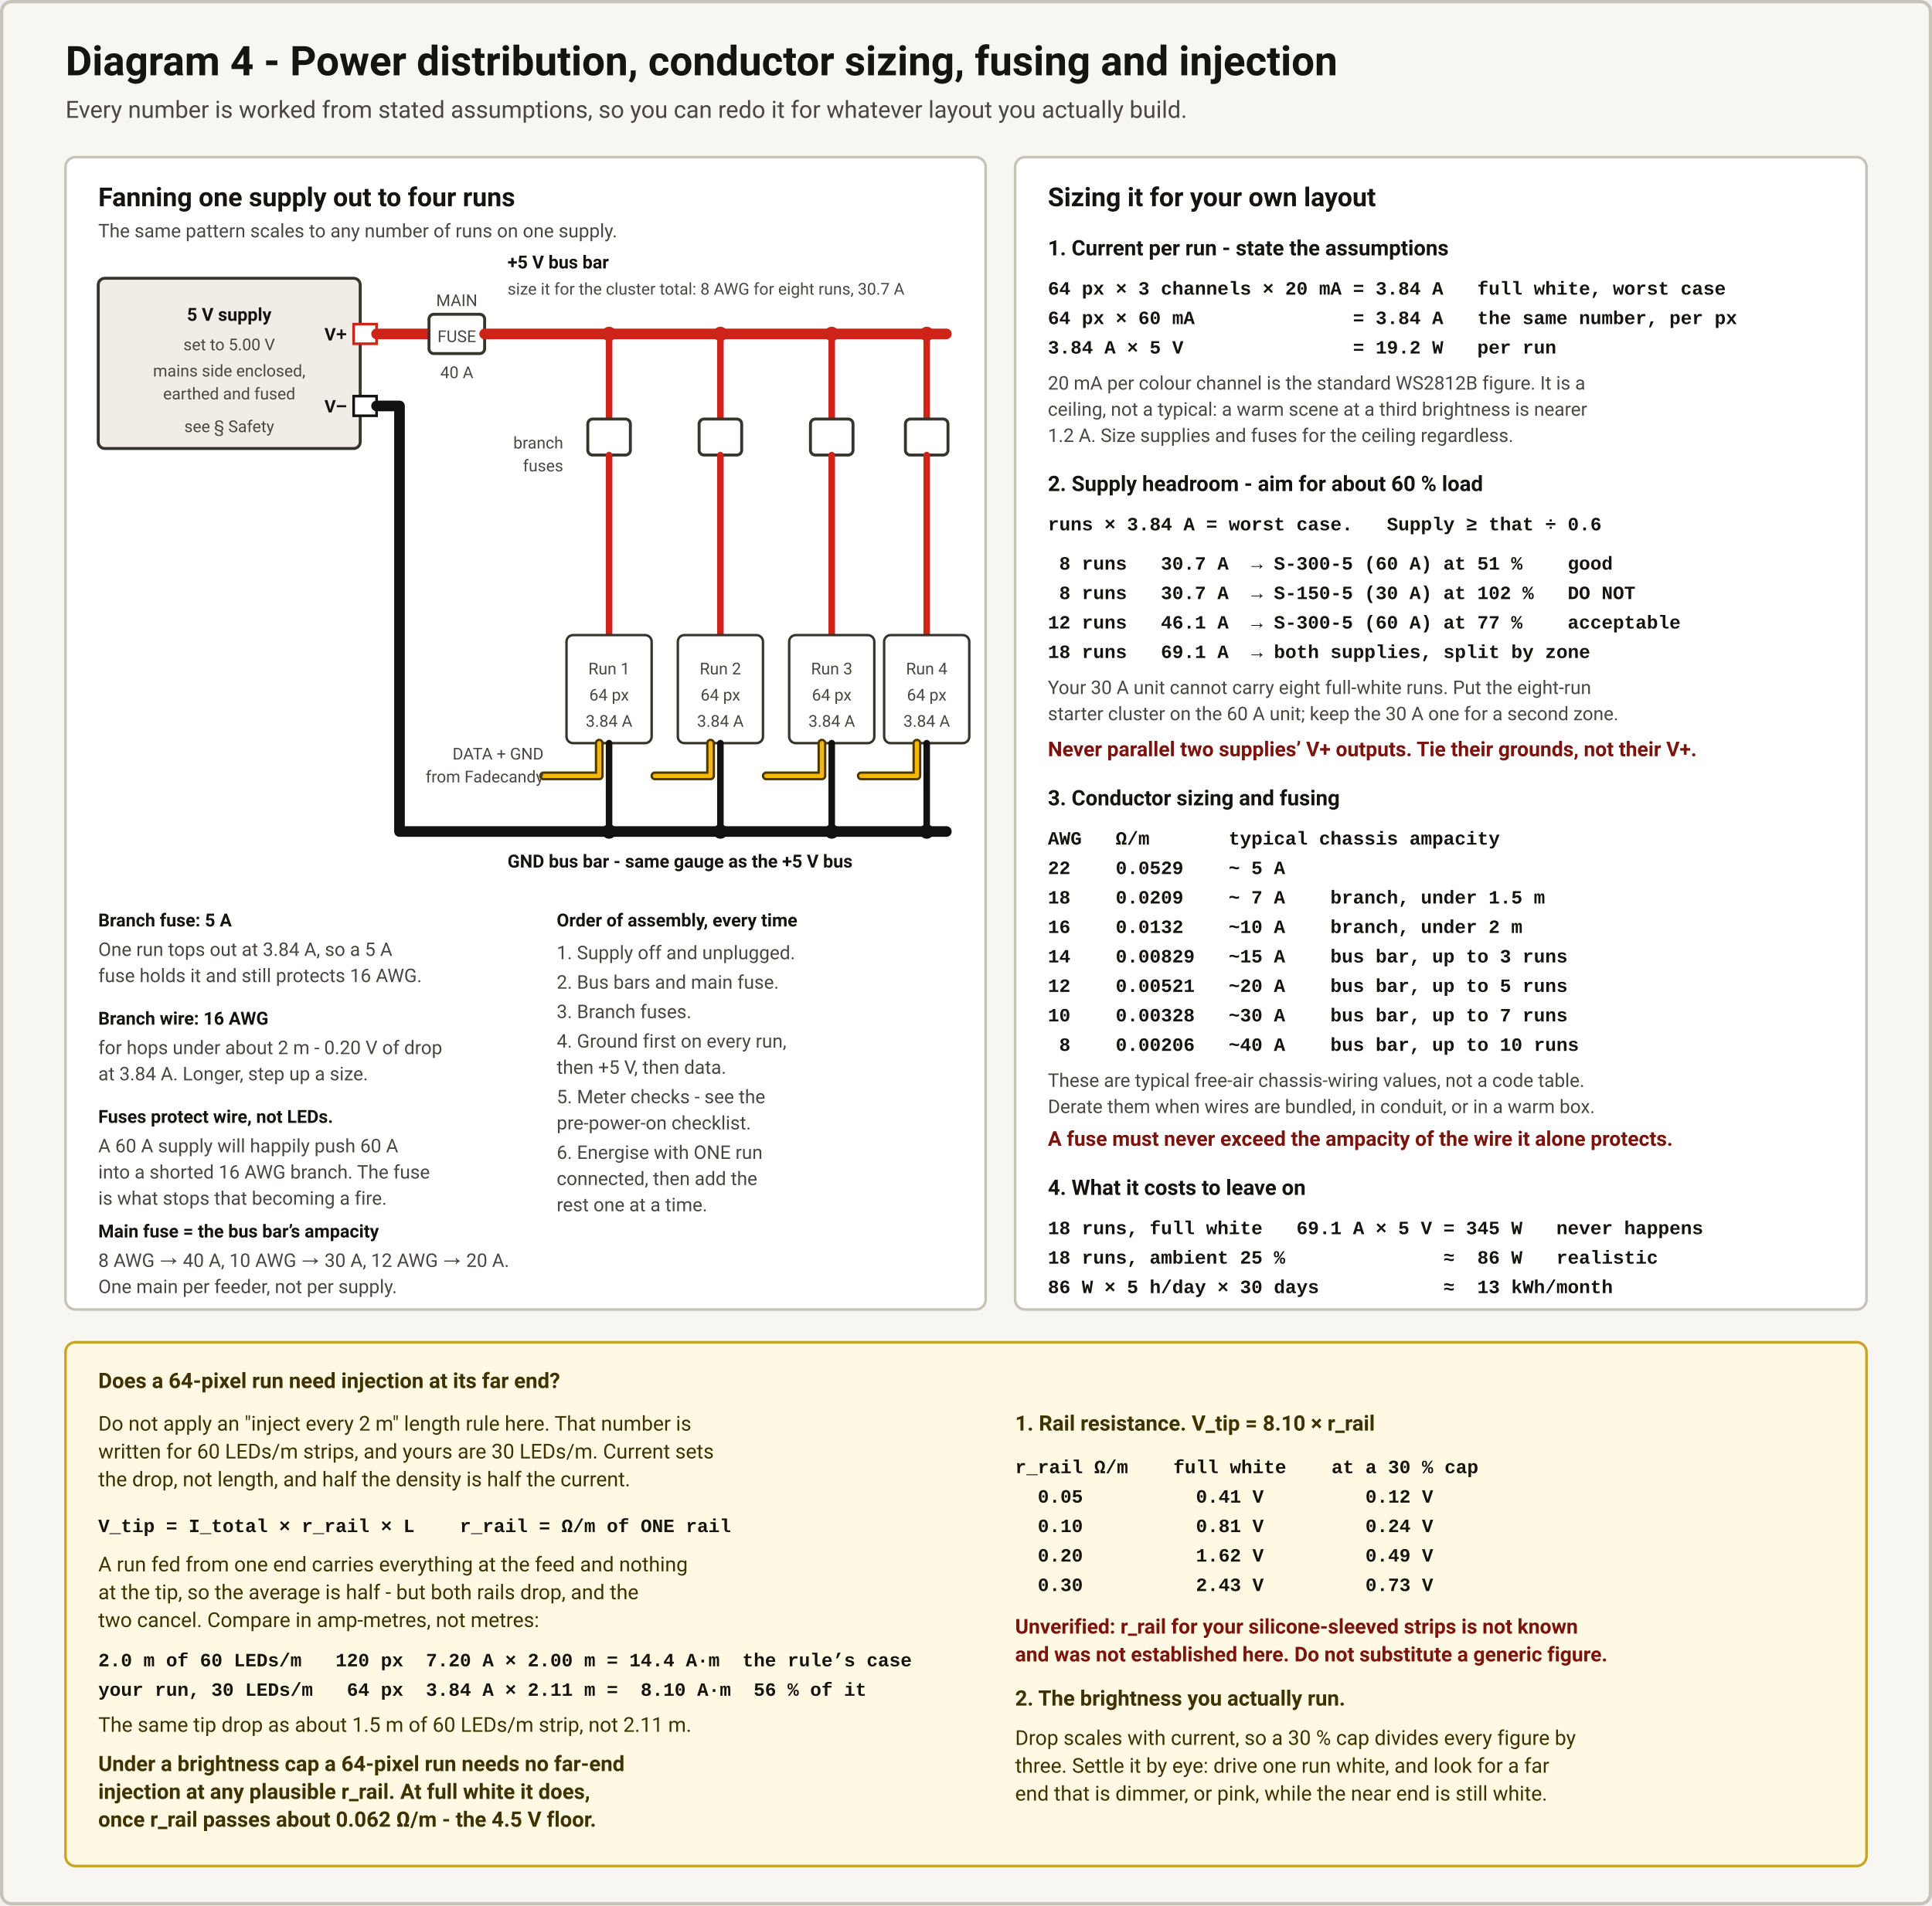
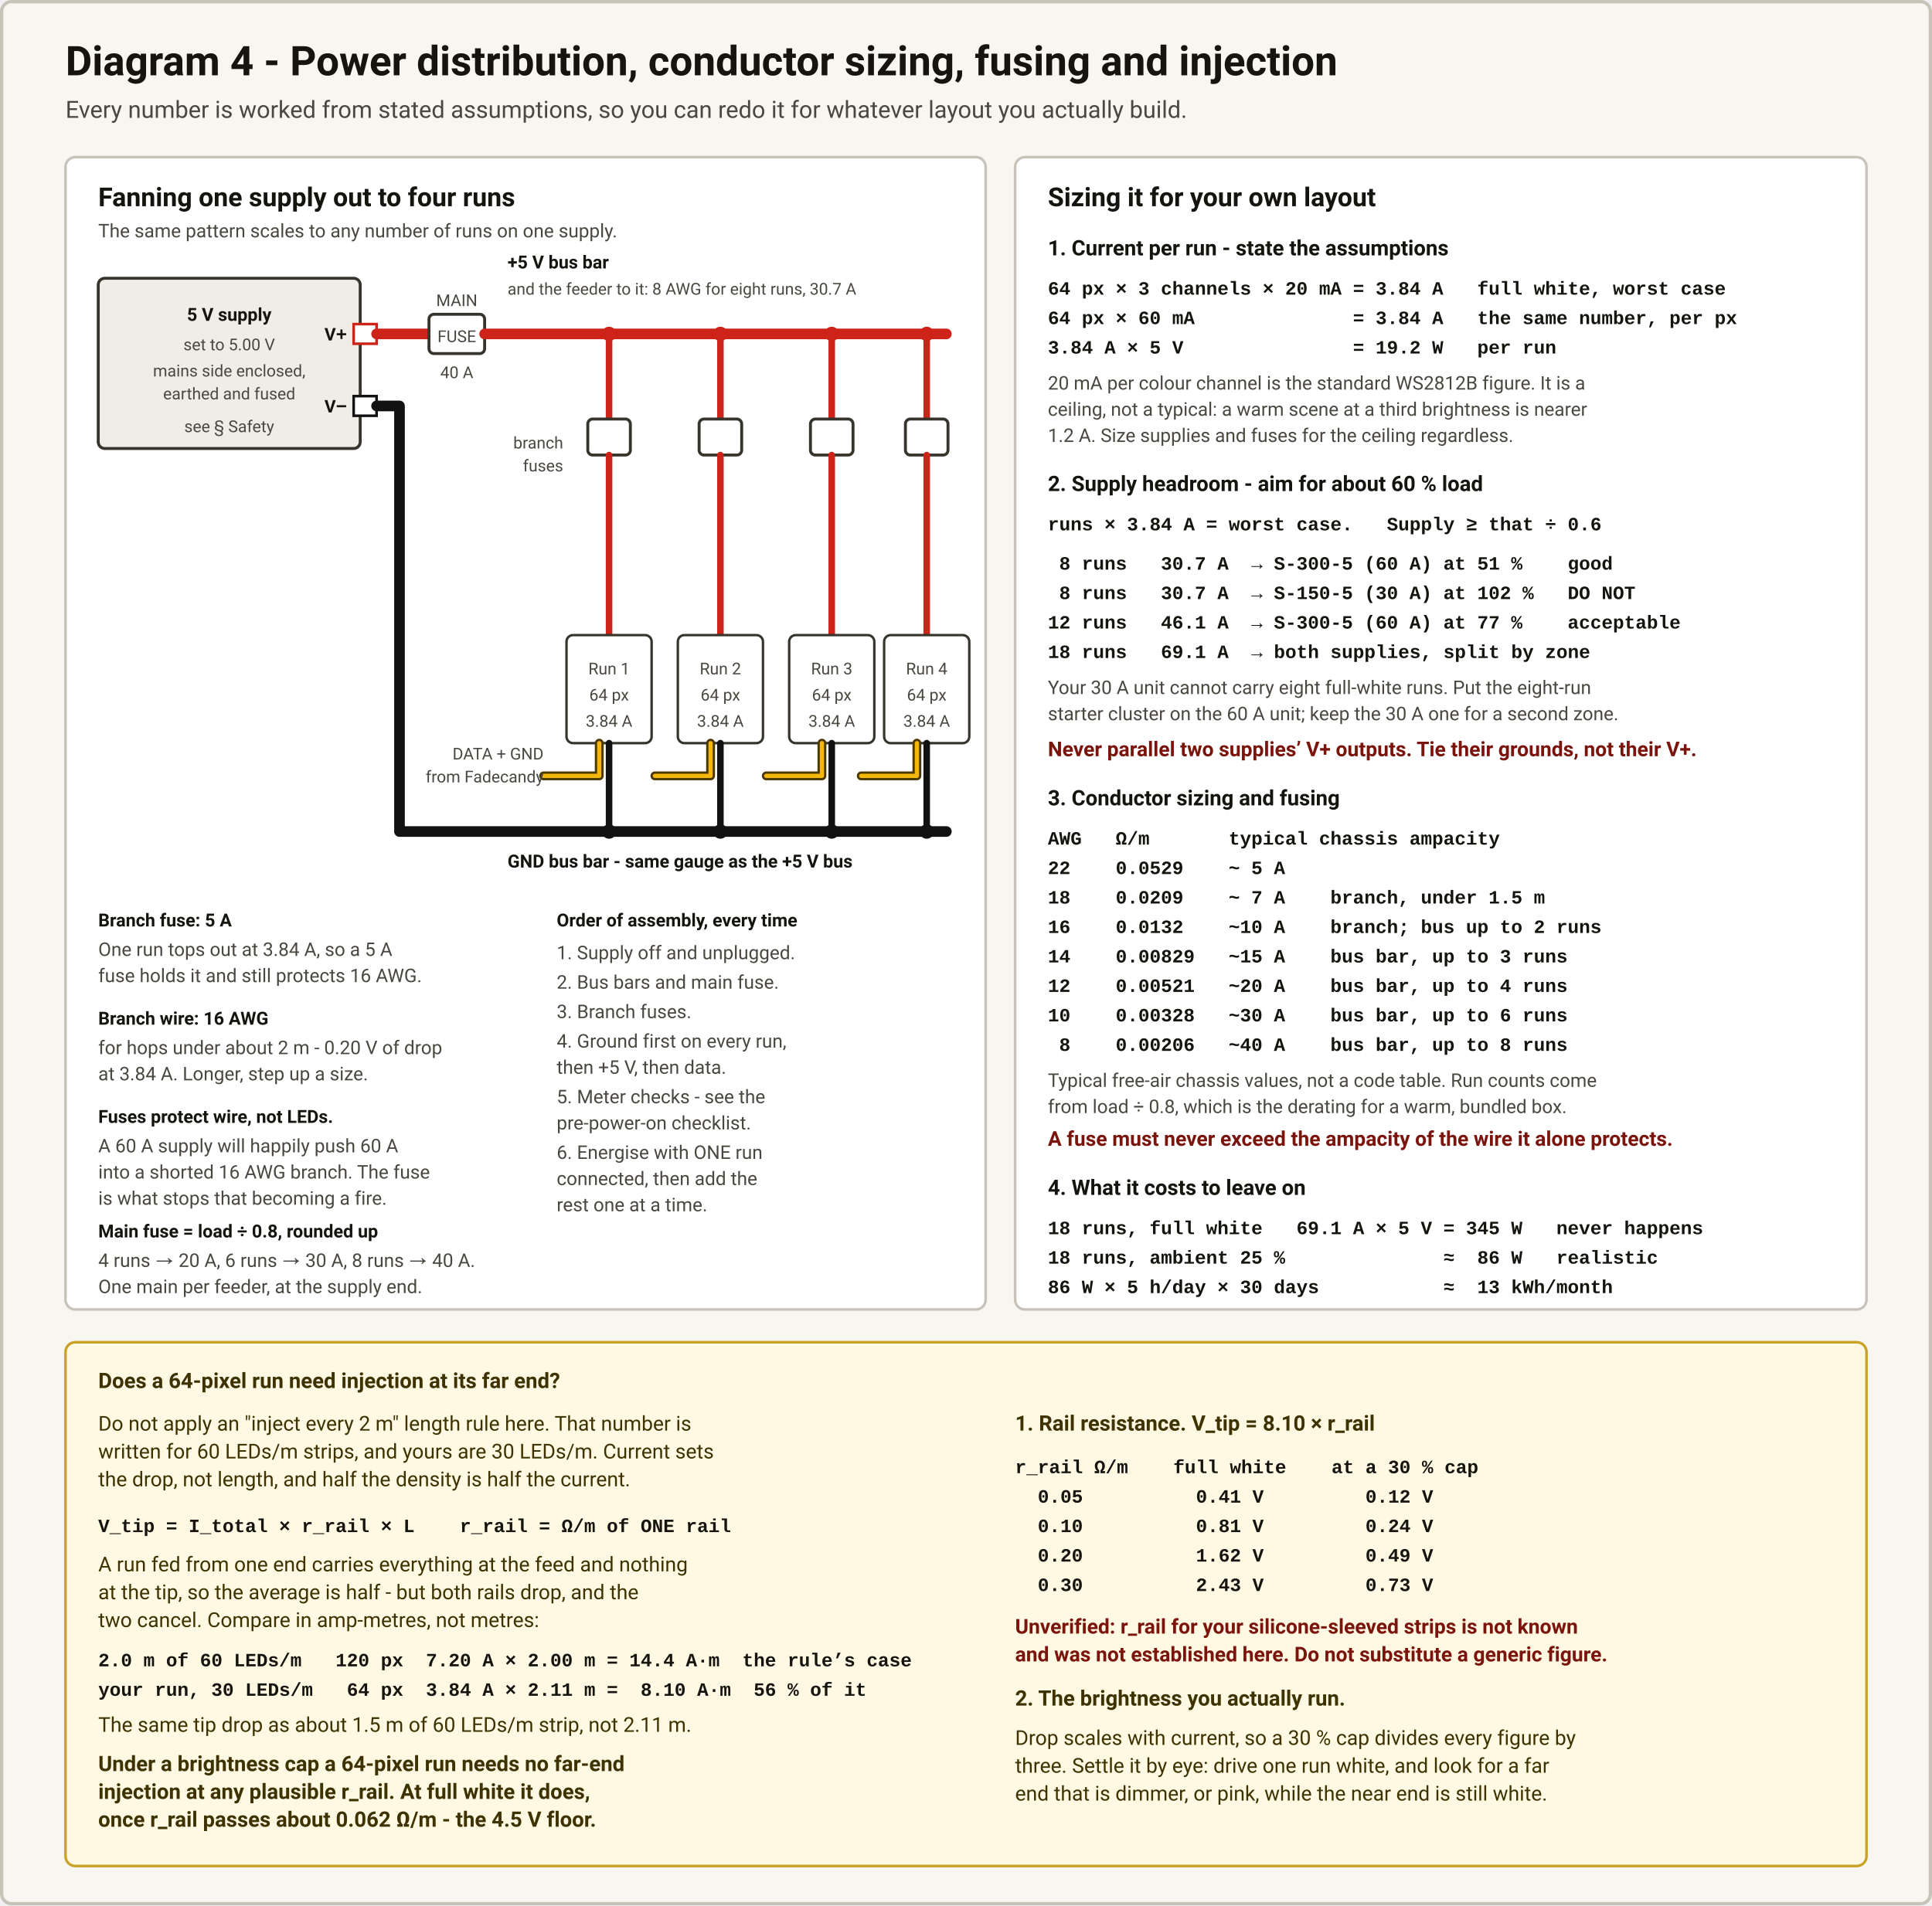
<svg xmlns="http://www.w3.org/2000/svg" viewBox="0 0 1180 1164" width="1180" height="1164" role="img" aria-labelledby="t4 d4">
  <style>
    .bg     { fill:#F7F6F1; stroke:#C7C3B8; stroke-width:2; }
    .ttl    { font:700 25px ui-sans-serif,system-ui,'Segoe UI',Roboto,Helvetica,Arial,sans-serif; fill:#15140F; }
    .sub    { font:400 14.5px ui-sans-serif,system-ui,'Segoe UI',Roboto,Helvetica,Arial,sans-serif; fill:#4A4740; }
    .lbls   { font:400 11.5px ui-sans-serif,system-ui,'Segoe UI',Roboto,Helvetica,Arial,sans-serif; fill:#4A4740; }
    .tiny   { font:400 10px ui-sans-serif,system-ui,'Segoe UI',Roboto,Helvetica,Arial,sans-serif; fill:#4A4740; }
    .wlbl   { font:700 11px ui-sans-serif,system-ui,'Segoe UI',Roboto,Helvetica,Arial,sans-serif; fill:#15140F; }
    .panttl { font:700 16px ui-sans-serif,system-ui,'Segoe UI',Roboto,Helvetica,Arial,sans-serif; fill:#15140F; }
    .h3     { font:700 13px ui-sans-serif,system-ui,'Segoe UI',Roboto,Helvetica,Arial,sans-serif; fill:#15140F; }
    .mono   { font:600 11.5px ui-monospace,'SFMono-Regular',Consolas,'Liberation Mono',monospace; fill:#15140F; }

    .pan    { fill:#FFFFFF; stroke:#C7C3B8; stroke-width:1.6; }
    .psu    { fill:#EFEDE5; stroke:#37342C; stroke-width:1.8; }
    .run    { fill:#FFFFFF; stroke:#37342C; stroke-width:1.5; }
    .fuse   { fill:#FFFFFF; stroke:#37342C; stroke-width:1.8; }

    .gnd    { stroke:#111111; stroke-width:4; fill:none; stroke-linecap:round; stroke-linejoin:round; }
    .pwr    { stroke:#CE2318; stroke-width:4; fill:none; stroke-linecap:round; stroke-linejoin:round; }
    .gndm   { stroke:#111111; stroke-width:6.5; fill:none; stroke-linecap:round; stroke-linejoin:round; }
    .pwrm   { stroke:#CE2318; stroke-width:6.5; fill:none; stroke-linecap:round; stroke-linejoin:round; }
    .datc   { stroke:#4A3800; stroke-width:5.4; fill:none; stroke-linecap:round; stroke-linejoin:round; }
    .dat    { stroke:#F5B70A; stroke-width:2.6; fill:none; stroke-linecap:round; stroke-linejoin:round; }

    .dot    { fill:#111111; } .dotr { fill:#CE2318; }
    .note   { fill:#FFF9E3; stroke:#C9A227; stroke-width:1.6; }
    .notet  { font:700 13px ui-sans-serif,system-ui,'Segoe UI',Roboto,Helvetica,Arial,sans-serif; fill:#3D3200; }
    .notep  { font:400 12.5px ui-sans-serif,system-ui,'Segoe UI',Roboto,Helvetica,Arial,sans-serif; fill:#3D3200; }
    .warnt  { font:700 12.5px ui-sans-serif,system-ui,'Segoe UI',Roboto,Helvetica,Arial,sans-serif; fill:#7A140C; }
  </style>
  <rect class="bg" x="1" y="1" width="1178" height="1162" rx="6" />
  <text class="ttl" x="40" y="46">Diagram 4 - Power distribution, conductor sizing, fusing and injection</text>
  <text class="sub" x="40" y="72">Every number is worked from stated assumptions, so you can redo it for whatever layout you actually build.</text>
  <rect class="pan" x="40" y="96" width="562" height="704" rx="6" />
  <text class="panttl" x="60" y="126">Fanning one supply out to four runs</text>
  <text class="lbls" x="60" y="145">The same pattern scales to any number of runs on one supply.</text>
  <rect class="psu" x="60" y="170" width="160" height="104" rx="4" />
  <text class="wlbl" x="140" y="196" text-anchor="middle">5 V supply</text>
  <text class="tiny" x="140" y="214" text-anchor="middle">set to 5.00 V</text>
  <text class="tiny" x="140" y="230" text-anchor="middle">mains side enclosed,</text>
  <text class="tiny" x="140" y="244" text-anchor="middle">earthed and fused</text>
  <text class="tiny" x="140" y="264" text-anchor="middle">see § Safety</text>
  <rect x="216" y="198" width="14" height="12" fill="#FFFFFF" stroke="#CE2318" stroke-width="1.6" />
  <text class="mono" x="212" y="208" text-anchor="end">V+</text>
  <rect x="216" y="242" width="14" height="12" fill="#FFFFFF" stroke="#111111" stroke-width="1.6" />
  <text class="mono" x="212" y="252" text-anchor="end">V−</text>
  <path class="pwrm" d="M 230 204 H 262" />
  <rect class="fuse" x="262" y="192" width="34" height="24" rx="3" />
  <path class="pwrm" d="M 296 204 H 578" />
  <text class="tiny" x="279" y="187" text-anchor="middle">MAIN</text>
  <text class="tiny" x="279" y="209" text-anchor="middle">FUSE</text>
  <text class="tiny" x="279" y="231" text-anchor="middle">40 A</text>
  <text class="wlbl" x="310" y="164">+5 V bus bar</text>
-   <text class="tiny" x="310" y="180">size it for the cluster total: 8 AWG for eight runs, 30.7 A</text>
+   <text class="tiny" x="310" y="180">and the feeder to it: 8 AWG for eight runs, 30.7 A</text>
  <path class="gndm" d="M 230 248 H 244 V 508 H 578" />
  <text class="wlbl" x="310" y="530">GND bus bar - same gauge as the +5 V bus</text>
  <circle class="dotr" cx="372" cy="204" r="4.4" />
  <path class="pwr" d="M 372 204 V 256" />
  <rect class="fuse" x="359" y="256" width="26" height="22" rx="3" />
  <path class="pwr" d="M 372 278 V 388" />
  <rect class="run" x="346" y="388" width="52" height="66" rx="4" />
  <text class="tiny" x="372" y="412" text-anchor="middle">Run 1</text>
  <text class="tiny" x="372" y="428" text-anchor="middle">64 px</text>
  <text class="tiny" x="372" y="444" text-anchor="middle">3.84 A</text>
  <path class="gnd" d="M 372 454 V 508" />
  <circle class="dot" cx="372" cy="508" r="4.4" />
  <path class="datc" d="M 332 474 H 366 V 454" />
  <path class="dat" d="M 332 474 H 366 V 454" />
  <circle class="dotr" cx="440" cy="204" r="4.4" />
  <path class="pwr" d="M 440 204 V 256" />
  <rect class="fuse" x="427" y="256" width="26" height="22" rx="3" />
  <path class="pwr" d="M 440 278 V 388" />
  <rect class="run" x="414" y="388" width="52" height="66" rx="4" />
  <text class="tiny" x="440" y="412" text-anchor="middle">Run 2</text>
  <text class="tiny" x="440" y="428" text-anchor="middle">64 px</text>
  <text class="tiny" x="440" y="444" text-anchor="middle">3.84 A</text>
  <path class="gnd" d="M 440 454 V 508" />
  <circle class="dot" cx="440" cy="508" r="4.4" />
  <path class="datc" d="M 400 474 H 434 V 454" />
  <path class="dat" d="M 400 474 H 434 V 454" />
  <circle class="dotr" cx="508" cy="204" r="4.4" />
  <path class="pwr" d="M 508 204 V 256" />
  <rect class="fuse" x="495" y="256" width="26" height="22" rx="3" />
  <path class="pwr" d="M 508 278 V 388" />
  <rect class="run" x="482" y="388" width="52" height="66" rx="4" />
  <text class="tiny" x="508" y="412" text-anchor="middle">Run 3</text>
  <text class="tiny" x="508" y="428" text-anchor="middle">64 px</text>
  <text class="tiny" x="508" y="444" text-anchor="middle">3.84 A</text>
  <path class="gnd" d="M 508 454 V 508" />
  <circle class="dot" cx="508" cy="508" r="4.4" />
  <path class="datc" d="M 468 474 H 502 V 454" />
  <path class="dat" d="M 468 474 H 502 V 454" />
  <circle class="dotr" cx="566" cy="204" r="4.4" />
  <path class="pwr" d="M 566 204 V 256" />
  <rect class="fuse" x="553" y="256" width="26" height="22" rx="3" />
  <path class="pwr" d="M 566 278 V 388" />
  <rect class="run" x="540" y="388" width="52" height="66" rx="4" />
  <text class="tiny" x="566" y="412" text-anchor="middle">Run 4</text>
  <text class="tiny" x="566" y="428" text-anchor="middle">64 px</text>
  <text class="tiny" x="566" y="444" text-anchor="middle">3.84 A</text>
  <path class="gnd" d="M 566 454 V 508" />
  <circle class="dot" cx="566" cy="508" r="4.4" />
  <path class="datc" d="M 526 474 H 560 V 454" />
  <path class="dat" d="M 526 474 H 560 V 454" />
  <text class="tiny" x="344" y="274" text-anchor="end">branch</text>
  <text class="tiny" x="344" y="288" text-anchor="end">fuses</text>
  <text class="tiny" x="332" y="464" text-anchor="end">DATA + GND</text>
  <text class="tiny" x="332" y="478" text-anchor="end">from Fadecandy</text>
  <text class="wlbl" x="60" y="566">Branch fuse: 5 A</text>
  <text class="lbls" x="60" y="584">One run tops out at 3.84 A, so a 5 A</text>
  <text class="lbls" x="60" y="600">fuse holds it and still protects 16 AWG.</text>
  <text class="wlbl" x="60" y="626">Branch wire: 16 AWG</text>
  <text class="lbls" x="60" y="644">for hops under about 2 m - 0.20 V of drop</text>
  <text class="lbls" x="60" y="660">at 3.84 A. Longer, step up a size.</text>
  <text class="wlbl" x="60" y="686">Fuses protect wire, not LEDs.</text>
  <text class="lbls" x="60" y="704">A 60 A supply will happily push 60 A</text>
  <text class="lbls" x="60" y="720">into a shorted 16 AWG branch. The fuse</text>
  <text class="lbls" x="60" y="736">is what stops that becoming a fire.</text>
-   <text class="wlbl" x="60" y="756">Main fuse = the bus bar’s ampacity</text>
-   <text class="lbls" x="60" y="774">8 AWG → 40 A, 10 AWG → 30 A, 12 AWG → 20 A.</text>
-   <text class="lbls" x="60" y="790">One main per feeder, not per supply.</text>
+   <text class="wlbl" x="60" y="756">Main fuse = load ÷ 0.8, rounded up</text>
+   <text class="lbls" x="60" y="774">4 runs → 20 A, 6 runs → 30 A, 8 runs → 40 A.</text>
+   <text class="lbls" x="60" y="790">One main per feeder, at the supply end.</text>
  <text class="wlbl" x="340" y="566">Order of assembly, every time</text>
  <text class="lbls" x="340" y="586">1. Supply off and unplugged.</text>
  <text class="lbls" x="340" y="604">2. Bus bars and main fuse.</text>
  <text class="lbls" x="340" y="622">3. Branch fuses.</text>
  <text class="lbls" x="340" y="640">4. Ground first on every run,</text>
  <text class="lbls" x="340" y="656">    then +5 V, then data.</text>
  <text class="lbls" x="340" y="674">5. Meter checks - see the</text>
  <text class="lbls" x="340" y="690">    pre-power-on checklist.</text>
  <text class="lbls" x="340" y="708">6. Energise with ONE run</text>
  <text class="lbls" x="340" y="724">    connected, then add the</text>
  <text class="lbls" x="340" y="740">    rest one at a time.</text>
  <rect class="pan" x="620" y="96" width="520" height="704" rx="6" />
  <text class="panttl" x="640" y="126">Sizing it for your own layout</text>
  <text class="h3" x="640" y="156">1. Current per run - state the assumptions</text>
  <text class="mono" x="640" y="180" xml:space="preserve">64 px × 3 channels × 20 mA = 3.84 A   full white, worst case</text>
  <text class="mono" x="640" y="198" xml:space="preserve">64 px × 60 mA              = 3.84 A   the same number, per px</text>
  <text class="mono" x="640" y="216" xml:space="preserve">3.84 A × 5 V               = 19.2 W   per run</text>
  <text class="lbls" x="640" y="238">20 mA per colour channel is the standard WS2812B figure. It is a</text>
  <text class="lbls" x="640" y="254">ceiling, not a typical: a warm scene at a third brightness is nearer</text>
  <text class="lbls" x="640" y="270">1.2 A. Size supplies and fuses for the ceiling regardless.</text>
  <text class="h3" x="640" y="300">2. Supply headroom - aim for about 60 % load</text>
  <text class="mono" x="640" y="324" xml:space="preserve">runs × 3.84 A = worst case.   Supply ≥ that ÷ 0.6</text>
  <text class="mono" x="640" y="348" xml:space="preserve"> 8 runs   30.7 A  → S-300-5 (60 A) at 51 %    good</text>
  <text class="mono" x="640" y="366" xml:space="preserve"> 8 runs   30.7 A  → S-150-5 (30 A) at 102 %   DO NOT</text>
  <text class="mono" x="640" y="384" xml:space="preserve">12 runs   46.1 A  → S-300-5 (60 A) at 77 %    acceptable</text>
  <text class="mono" x="640" y="402" xml:space="preserve">18 runs   69.1 A  → both supplies, split by zone</text>
  <text class="lbls" x="640" y="424">Your 30 A unit cannot carry eight full-white runs. Put the eight-run</text>
  <text class="lbls" x="640" y="440">starter cluster on the 60 A unit; keep the 30 A one for a second zone.</text>
  <text class="warnt" x="640" y="462">Never parallel two supplies’ V+ outputs. Tie their grounds, not their V+.</text>
  <text class="h3" x="640" y="492">3. Conductor sizing and fusing</text>
  <text class="mono" x="640" y="516" xml:space="preserve">AWG   Ω/m       typical chassis ampacity</text>
  <text class="mono" x="640" y="534" xml:space="preserve">22    0.0529    ~ 5 A</text>
  <text class="mono" x="640" y="552" xml:space="preserve">18    0.0209    ~ 7 A    branch, under 1.5 m</text>
-   <text class="mono" x="640" y="570" xml:space="preserve">16    0.0132    ~10 A    branch, under 2 m</text>
+   <text class="mono" x="640" y="570" xml:space="preserve">16    0.0132    ~10 A    branch; bus up to 2 runs</text>
  <text class="mono" x="640" y="588" xml:space="preserve">14    0.00829   ~15 A    bus bar, up to 3 runs</text>
-   <text class="mono" x="640" y="606" xml:space="preserve">12    0.00521   ~20 A    bus bar, up to 5 runs</text>
-   <text class="mono" x="640" y="624" xml:space="preserve">10    0.00328   ~30 A    bus bar, up to 7 runs</text>
-   <text class="mono" x="640" y="642" xml:space="preserve"> 8    0.00206   ~40 A    bus bar, up to 10 runs</text>
-   <text class="lbls" x="640" y="664">These are typical free-air chassis-wiring values, not a code table.</text>
-   <text class="lbls" x="640" y="680">Derate them when wires are bundled, in conduit, or in a warm box.</text>
+   <text class="mono" x="640" y="606" xml:space="preserve">12    0.00521   ~20 A    bus bar, up to 4 runs</text>
+   <text class="mono" x="640" y="624" xml:space="preserve">10    0.00328   ~30 A    bus bar, up to 6 runs</text>
+   <text class="mono" x="640" y="642" xml:space="preserve"> 8    0.00206   ~40 A    bus bar, up to 8 runs</text>
+   <text class="lbls" x="640" y="664">Typical free-air chassis values, not a code table. Run counts come</text>
+   <text class="lbls" x="640" y="680">from load ÷ 0.8, which is the derating for a warm, bundled box.</text>
  <text class="warnt" x="640" y="700">A fuse must never exceed the ampacity of the wire it alone protects.</text>
  <text class="h3" x="640" y="730">4. What it costs to leave on</text>
  <text class="mono" x="640" y="754" xml:space="preserve">18 runs, full white   69.1 A × 5 V = 345 W   never happens</text>
  <text class="mono" x="640" y="772" xml:space="preserve">18 runs, ambient 25 %              ≈  86 W   realistic</text>
  <text class="mono" x="640" y="790" xml:space="preserve">86 W × 5 h/day × 30 days           ≈  13 kWh/month</text>
  <rect class="note" x="40" y="820" width="1100" height="320" rx="6" />
  <text class="notet" x="60" y="848">Does a 64-pixel run need injection at its far end?</text>
  <text class="notep" x="60" y="874">Do not apply an "inject every 2 m" length rule here. That number is</text>
  <text class="notep" x="60" y="891">written for 60 LEDs/m strips, and yours are 30 LEDs/m. Current sets</text>
  <text class="notep" x="60" y="908">the drop, not length, and half the density is half the current.</text>
  <text class="mono" x="60" y="936" xml:space="preserve">V_tip = I_total × r_rail × L    r_rail = Ω/m of ONE rail</text>
  <text class="notep" x="60" y="960">A run fed from one end carries everything at the feed and nothing</text>
  <text class="notep" x="60" y="977">at the tip, so the average is half - but both rails drop, and the</text>
  <text class="notep" x="60" y="994">two cancel. Compare in amp-metres, not metres:</text>
  <text class="mono" x="60" y="1018" xml:space="preserve">2.0 m of 60 LEDs/m   120 px  7.20 A × 2.00 m = 14.4 A·m  the rule’s case</text>
  <text class="mono" x="60" y="1036" xml:space="preserve">your run, 30 LEDs/m   64 px  3.84 A × 2.11 m =  8.10 A·m  56 % of it</text>
  <text class="notep" x="60" y="1058">The same tip drop as about 1.5 m of 60 LEDs/m strip, not 2.11 m.</text>
  <text class="notet" x="60" y="1082">Under a brightness cap a 64-pixel run needs no far-end</text>
  <text class="notet" x="60" y="1099">injection at any plausible r_rail. At full white it does,</text>
  <text class="notet" x="60" y="1116">once r_rail passes about 0.062 Ω/m - the 4.5 V floor.</text>
  <text class="notet" x="620" y="874">1. Rail resistance.   V_tip = 8.10 × r_rail</text>
  <text class="mono" x="620" y="900" xml:space="preserve">r_rail Ω/m    full white    at a 30 % cap</text>
  <text class="mono" x="620" y="918" xml:space="preserve">  0.05          0.41 V         0.12 V</text>
  <text class="mono" x="620" y="936" xml:space="preserve">  0.10          0.81 V         0.24 V</text>
  <text class="mono" x="620" y="954" xml:space="preserve">  0.20          1.62 V         0.49 V</text>
  <text class="mono" x="620" y="972" xml:space="preserve">  0.30          2.43 V         0.73 V</text>
  <text class="warnt" x="620" y="998">Unverified: r_rail for your silicone-sleeved strips is not known</text>
  <text class="warnt" x="620" y="1015">and was not established here. Do not substitute a generic figure.</text>
  <text class="notet" x="620" y="1042">2. The brightness you actually run.</text>
  <text class="notep" x="620" y="1066">Drop scales with current, so a 30 % cap divides every figure by</text>
  <text class="notep" x="620" y="1083">three. Settle it by eye: drive one run white, and look for a far</text>
  <text class="notep" x="620" y="1100">end that is dimmer, or pink, while the near end is still white.</text>
</svg>
